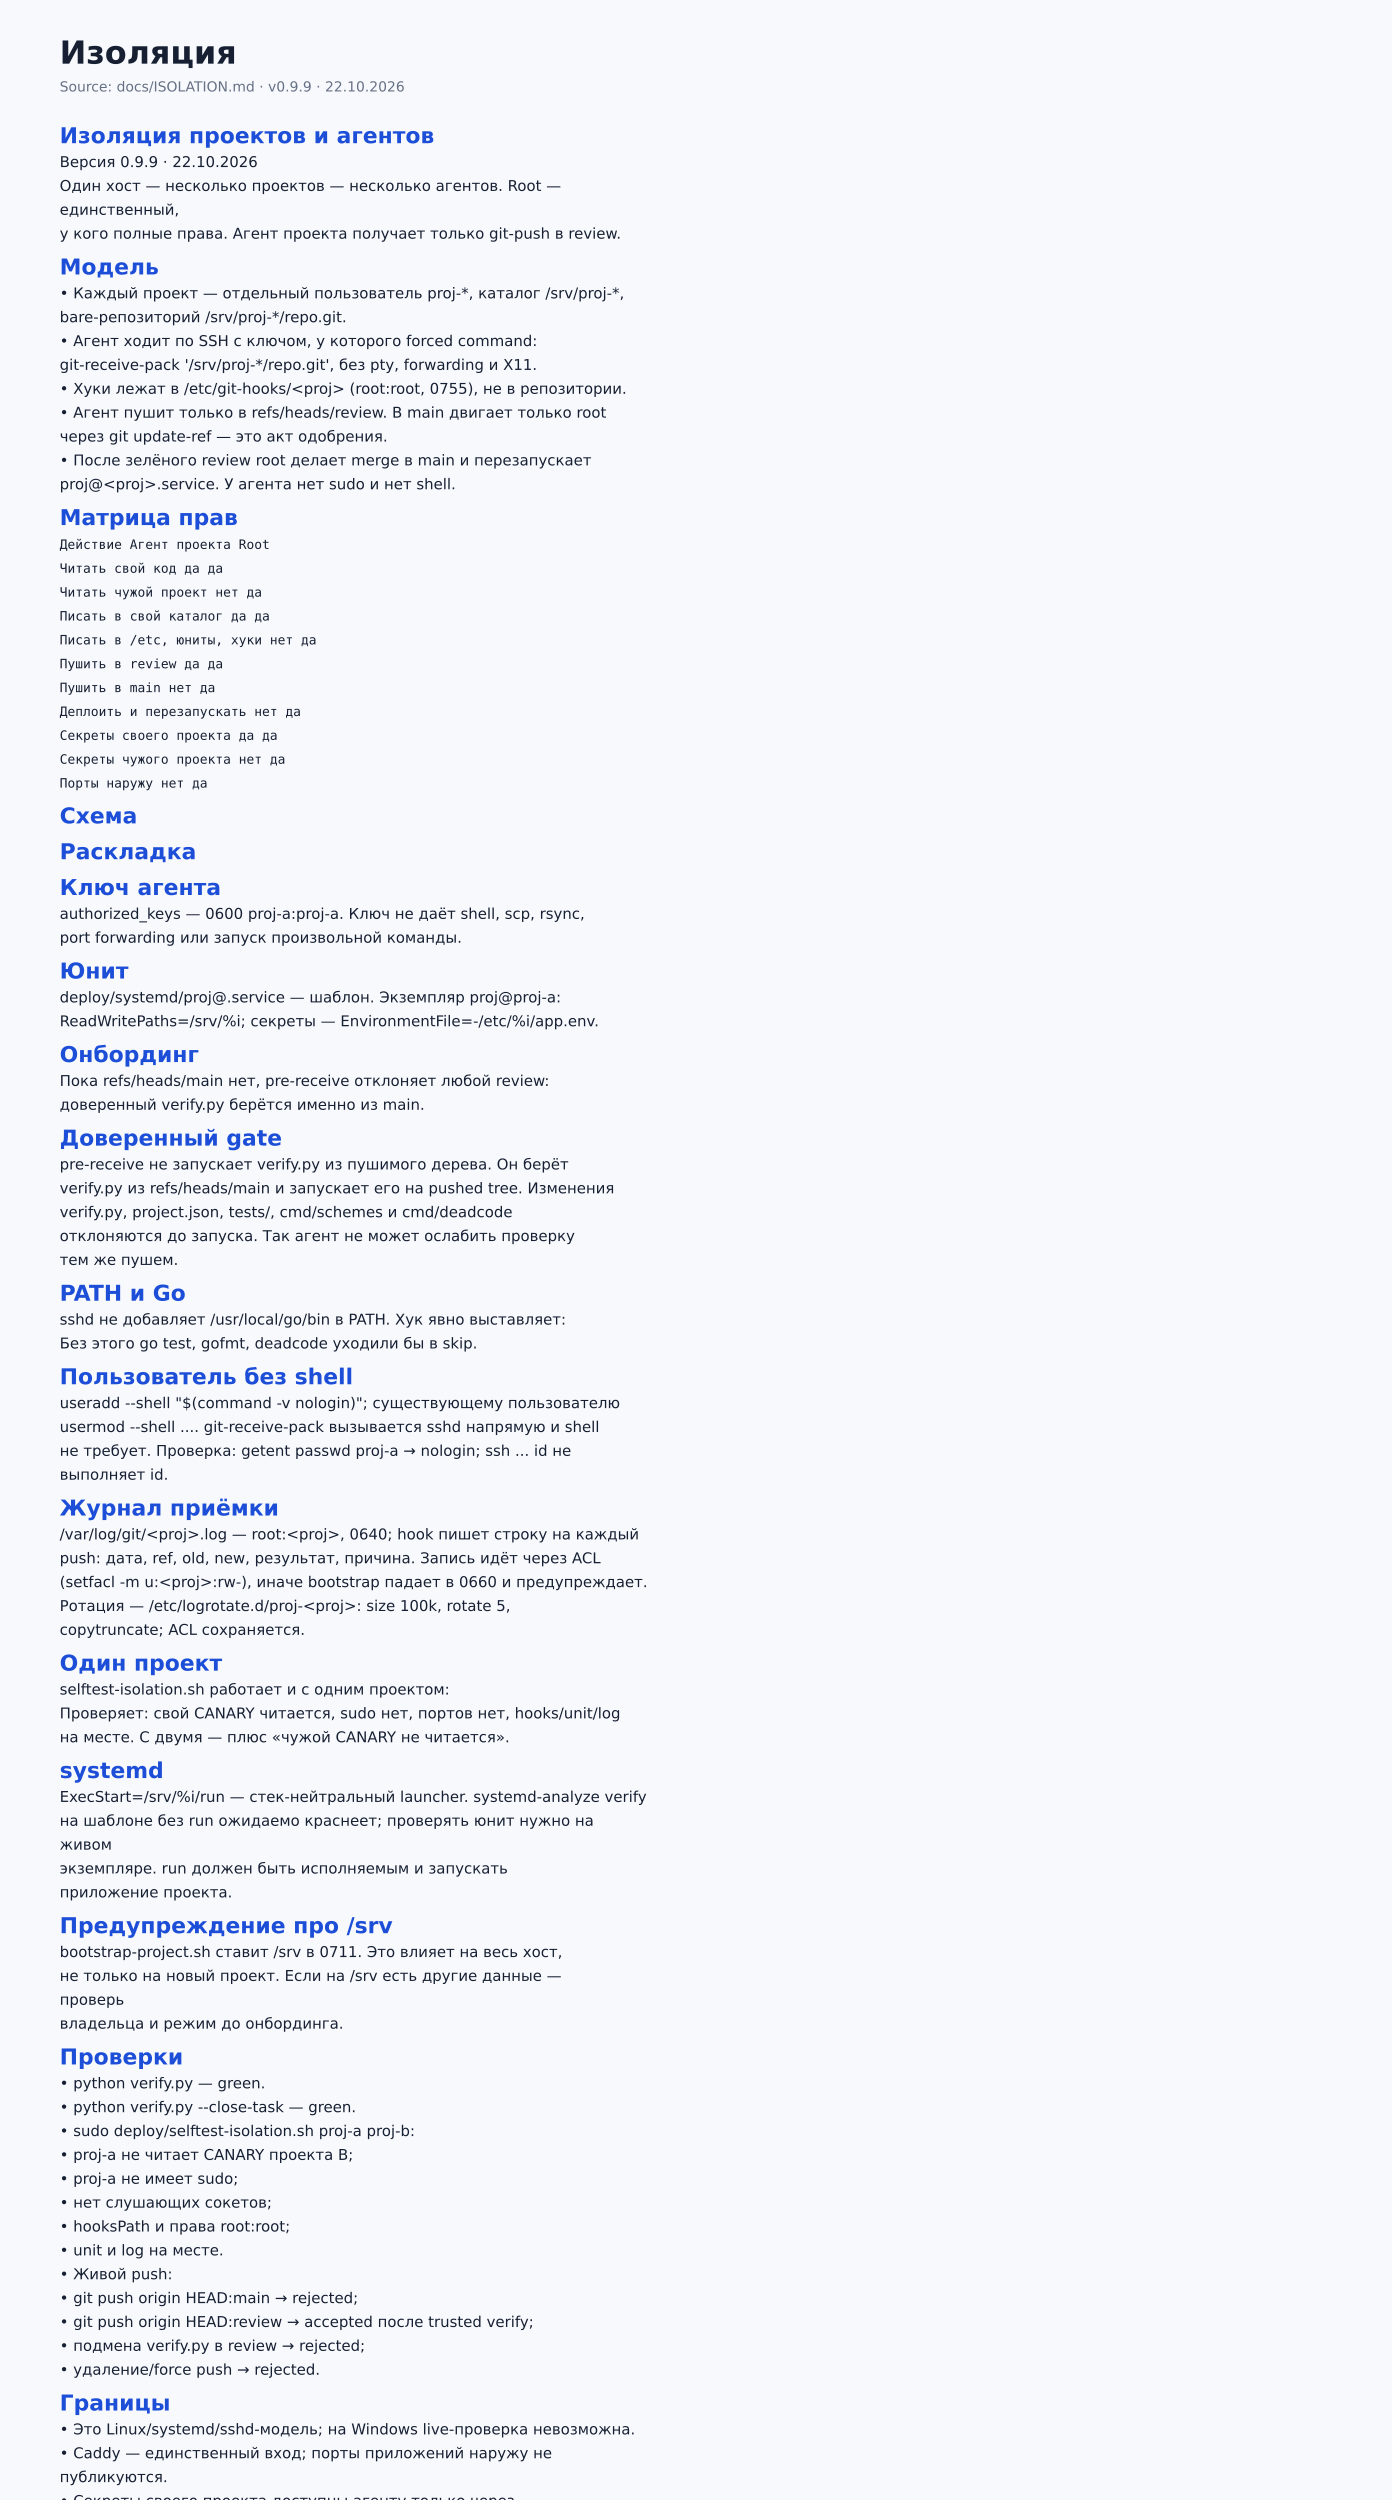
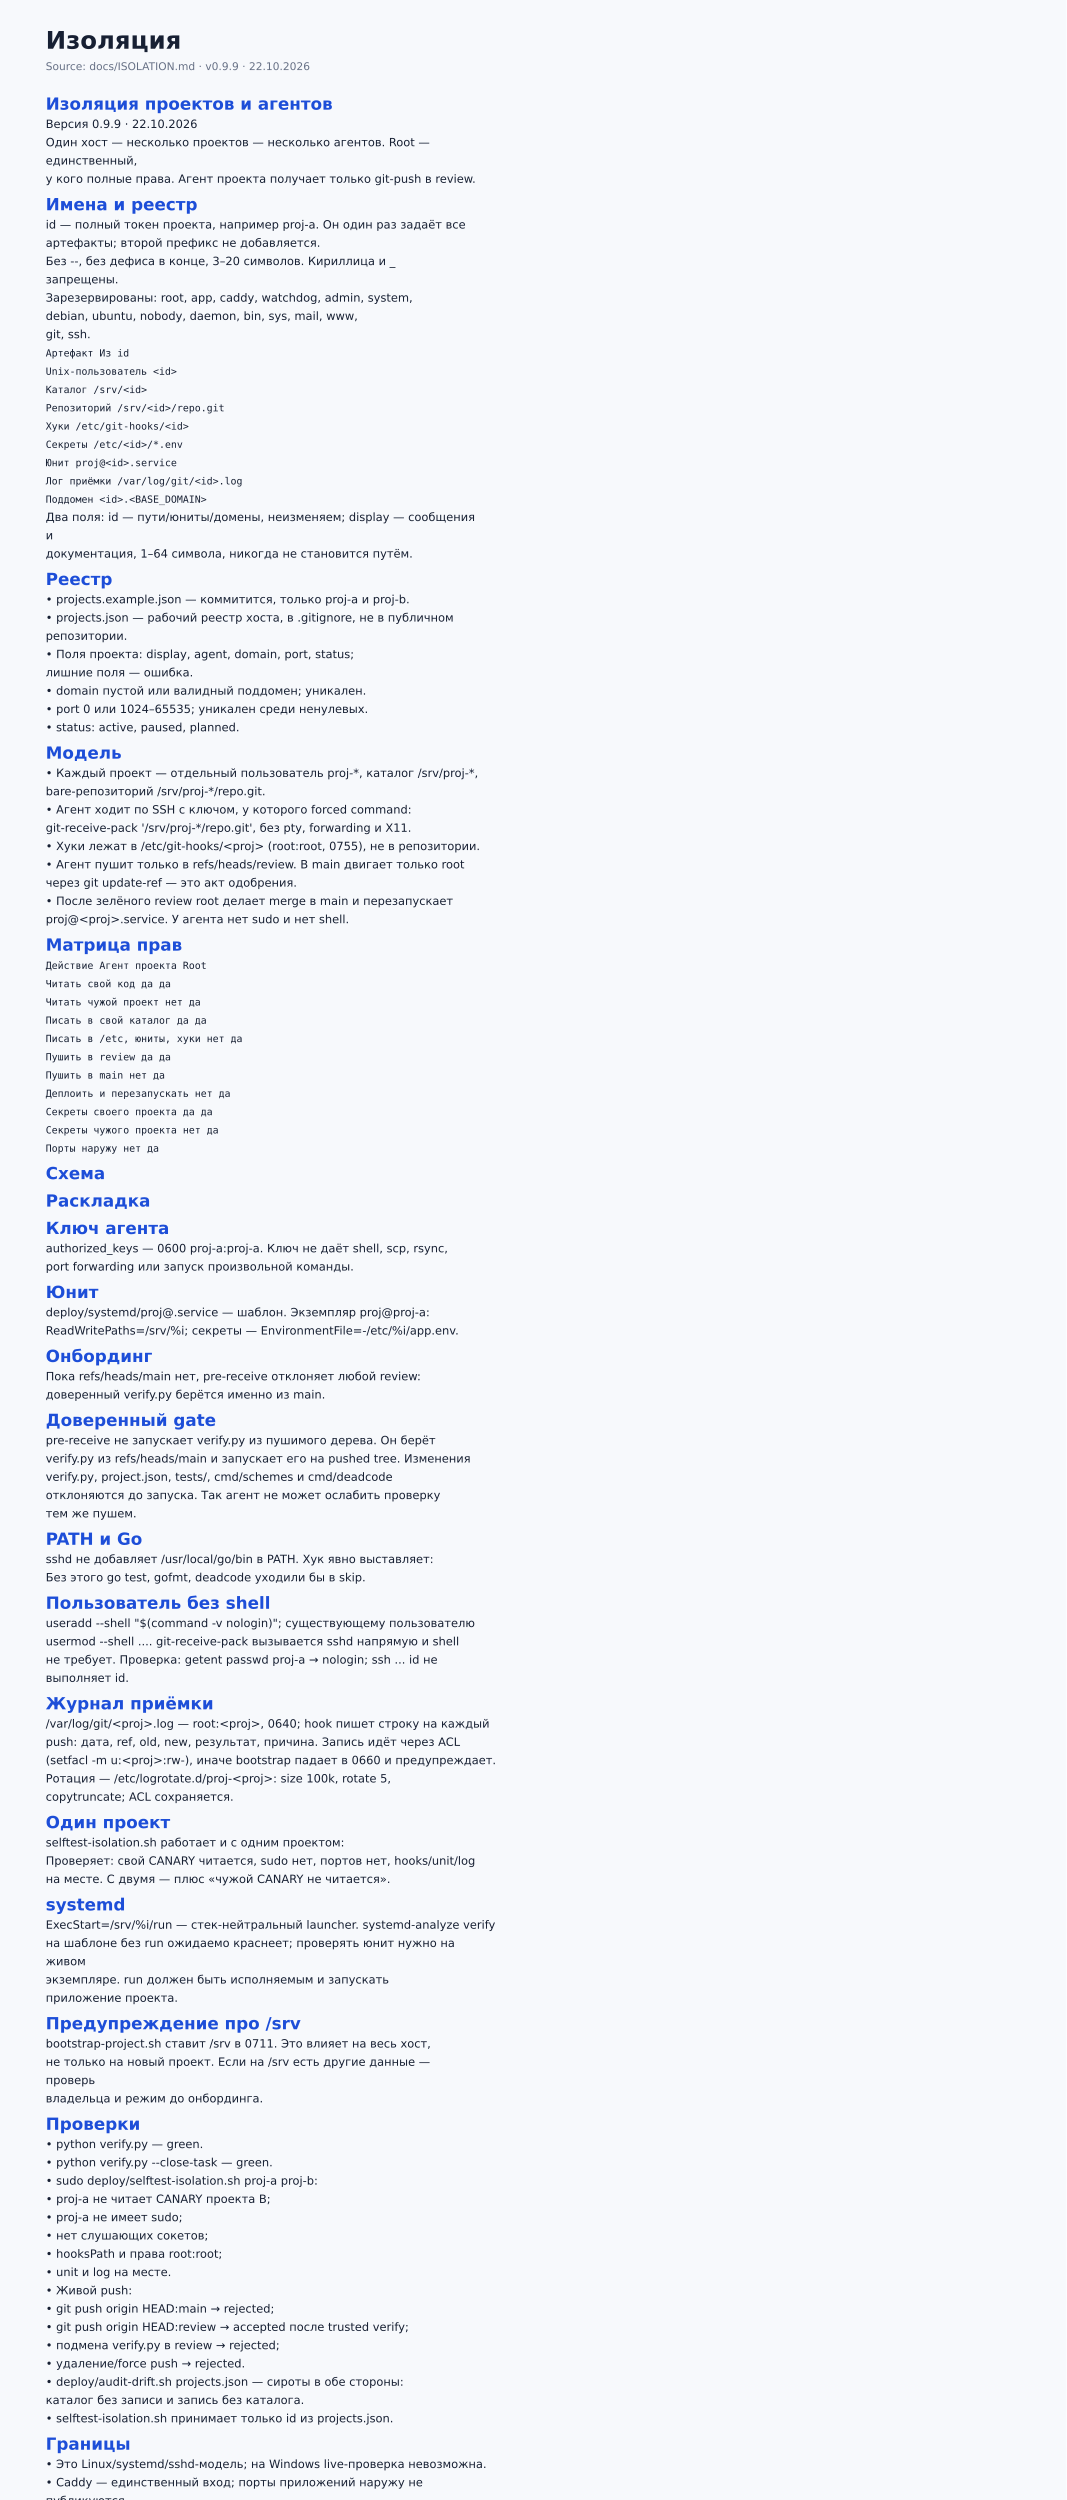
- <svg xmlns="http://www.w3.org/2000/svg" width="1400" height="2514" viewBox="0 0 1400 2514">
+ <svg xmlns="http://www.w3.org/2000/svg" width="1400" height="3282" viewBox="0 0 1400 3282">
  <rect width="1400" height="100%" fill="#f7f9fc" />
  <style>text{font-family:'DejaVu Sans',Arial,sans-serif;fill:#172033}.title{font-size:32px;font-weight:700}.sub{font-size:14px;fill:#667085}.h2{font-size:22px;font-weight:700;fill:#1d4ed8}.h3{font-size:18px;font-weight:700;fill:#172033}.p{font-size:15px}.bullet{font-size:15px}.table{font-family:'DejaVu Sans Mono',monospace;font-size:13px}</style>
  <text x="60" y="64" class="title">Изоляция</text>
  <text x="60" y="92" class="sub">Source: docs/ISOLATION.md · v0.9.9 · 22.10.2026</text>
  <text x="60" y="144" class="h2">Изоляция проектов и агентов</text>
  <text x="60" y="168" class="p">Версия 0.9.9 · 22.10.2026</text>
  <text x="60" y="192" class="p">Один хост — несколько проектов — несколько агентов. Root —</text>
  <text x="60" y="216" class="p">единственный,</text>
  <text x="60" y="240" class="p">у кого полные права. Агент проекта получает только git-push в review.</text>
-   <text x="60" y="276" class="h2">Модель</text>
-   <text x="60" y="300" class="bullet">• Каждый проект — отдельный пользователь proj-*, каталог /srv/proj-*,</text>
-   <text x="60" y="324" class="p">bare-репозиторий /srv/proj-*/repo.git.</text>
-   <text x="60" y="348" class="bullet">• Агент ходит по SSH с ключом, у которого forced command:</text>
-   <text x="60" y="372" class="p">git-receive-pack '/srv/proj-*/repo.git', без pty, forwarding и X11.</text>
-   <text x="60" y="396" class="bullet">• Хуки лежат в /etc/git-hooks/&lt;proj&gt; (root:root, 0755), не в репозитории.</text>
-   <text x="60" y="420" class="bullet">• Агент пушит только в refs/heads/review. В main двигает только root</text>
-   <text x="60" y="444" class="p">через git update-ref — это акт одобрения.</text>
-   <text x="60" y="468" class="bullet">• После зелёного review root делает merge в main и перезапускает</text>
-   <text x="60" y="492" class="p">proj@&lt;proj&gt;.service. У агента нет sudo и нет shell.</text>
-   <text x="60" y="528" class="h2">Матрица прав</text>
-   <text x="60" y="552" class="table">Действие Агент проекта Root</text>
-   <text x="60" y="576" class="table">Читать свой код да да</text>
-   <text x="60" y="600" class="table">Читать чужой проект нет да</text>
-   <text x="60" y="624" class="table">Писать в свой каталог да да</text>
-   <text x="60" y="648" class="table">Писать в /etc, юниты, хуки нет да</text>
-   <text x="60" y="672" class="table">Пушить в review да да</text>
-   <text x="60" y="696" class="table">Пушить в main нет да</text>
-   <text x="60" y="720" class="table">Деплоить и перезапускать нет да</text>
-   <text x="60" y="744" class="table">Секреты своего проекта да да</text>
-   <text x="60" y="768" class="table">Секреты чужого проекта нет да</text>
-   <text x="60" y="792" class="table">Порты наружу нет да</text>
-   <text x="60" y="828" class="h2">Схема</text>
-   <text x="60" y="864" class="h2">Раскладка</text>
-   <text x="60" y="900" class="h2">Ключ агента</text>
-   <text x="60" y="924" class="p">authorized_keys — 0600 proj-a:proj-a. Ключ не даёт shell, scp, rsync,</text>
-   <text x="60" y="948" class="p">port forwarding или запуск произвольной команды.</text>
-   <text x="60" y="984" class="h2">Юнит</text>
-   <text x="60" y="1008" class="p">deploy/systemd/proj@.service — шаблон. Экземпляр proj@proj-a:</text>
-   <text x="60" y="1032" class="p">ReadWritePaths=/srv/%i; секреты — EnvironmentFile=-/etc/%i/app.env.</text>
-   <text x="60" y="1068" class="h2">Онбординг</text>
-   <text x="60" y="1092" class="p">Пока refs/heads/main нет, pre-receive отклоняет любой review:</text>
-   <text x="60" y="1116" class="p">доверенный verify.py берётся именно из main.</text>
-   <text x="60" y="1152" class="h2">Доверенный gate</text>
-   <text x="60" y="1176" class="p">pre-receive не запускает verify.py из пушимого дерева. Он берёт</text>
-   <text x="60" y="1200" class="p">verify.py из refs/heads/main и запускает его на pushed tree. Изменения</text>
-   <text x="60" y="1224" class="p">verify.py, project.json, tests/, cmd/schemes и cmd/deadcode</text>
-   <text x="60" y="1248" class="p">отклоняются до запуска. Так агент не может ослабить проверку</text>
-   <text x="60" y="1272" class="p">тем же пушем.</text>
-   <text x="60" y="1308" class="h2">PATH и Go</text>
-   <text x="60" y="1332" class="p">sshd не добавляет /usr/local/go/bin в PATH. Хук явно выставляет:</text>
-   <text x="60" y="1356" class="p">Без этого go test, gofmt, deadcode уходили бы в skip.</text>
-   <text x="60" y="1392" class="h2">Пользователь без shell</text>
-   <text x="60" y="1416" class="p">useradd --shell "$(command -v nologin)"; существующему пользователю</text>
-   <text x="60" y="1440" class="p">usermod --shell .... git-receive-pack вызывается sshd напрямую и shell</text>
-   <text x="60" y="1464" class="p">не требует. Проверка: getent passwd proj-a → nologin; ssh ... id не</text>
-   <text x="60" y="1488" class="p">выполняет id.</text>
-   <text x="60" y="1524" class="h2">Журнал приёмки</text>
-   <text x="60" y="1548" class="p">/var/log/git/&lt;proj&gt;.log — root:&lt;proj&gt;, 0640; hook пишет строку на каждый</text>
-   <text x="60" y="1572" class="p">push: дата, ref, old, new, результат, причина. Запись идёт через ACL</text>
-   <text x="60" y="1596" class="p">(setfacl -m u:&lt;proj&gt;:rw-), иначе bootstrap падает в 0660 и предупреждает.</text>
-   <text x="60" y="1620" class="p">Ротация — /etc/logrotate.d/proj-&lt;proj&gt;: size 100k, rotate 5,</text>
-   <text x="60" y="1644" class="p">copytruncate; ACL сохраняется.</text>
-   <text x="60" y="1680" class="h2">Один проект</text>
-   <text x="60" y="1704" class="p">selftest-isolation.sh работает и с одним проектом:</text>
-   <text x="60" y="1728" class="p">Проверяет: свой CANARY читается, sudo нет, портов нет, hooks/unit/log</text>
-   <text x="60" y="1752" class="p">на месте. С двумя — плюс «чужой CANARY не читается».</text>
-   <text x="60" y="1788" class="h2">systemd</text>
-   <text x="60" y="1812" class="p">ExecStart=/srv/%i/run — стек-нейтральный launcher. systemd-analyze verify</text>
-   <text x="60" y="1836" class="p">на шаблоне без run ожидаемо краснеет; проверять юнит нужно на</text>
-   <text x="60" y="1860" class="p">живом</text>
-   <text x="60" y="1884" class="p">экземпляре. run должен быть исполняемым и запускать</text>
-   <text x="60" y="1908" class="p">приложение проекта.</text>
-   <text x="60" y="1944" class="h2">Предупреждение про /srv</text>
-   <text x="60" y="1968" class="p">bootstrap-project.sh ставит /srv в 0711. Это влияет на весь хост,</text>
-   <text x="60" y="1992" class="p">не только на новый проект. Если на /srv есть другие данные —</text>
-   <text x="60" y="2016" class="p">проверь</text>
-   <text x="60" y="2040" class="p">владельца и режим до онбординга.</text>
-   <text x="60" y="2076" class="h2">Проверки</text>
-   <text x="60" y="2100" class="bullet">• python verify.py — green.</text>
-   <text x="60" y="2124" class="bullet">• python verify.py --close-task — green.</text>
-   <text x="60" y="2148" class="bullet">• sudo deploy/selftest-isolation.sh proj-a proj-b:</text>
-   <text x="60" y="2172" class="bullet">• proj-a не читает CANARY проекта B;</text>
-   <text x="60" y="2196" class="bullet">• proj-a не имеет sudo;</text>
-   <text x="60" y="2220" class="bullet">• нет слушающих сокетов;</text>
-   <text x="60" y="2244" class="bullet">• hooksPath и права root:root;</text>
-   <text x="60" y="2268" class="bullet">• unit и log на месте.</text>
-   <text x="60" y="2292" class="bullet">• Живой push:</text>
-   <text x="60" y="2316" class="bullet">• git push origin HEAD:main → rejected;</text>
-   <text x="60" y="2340" class="bullet">• git push origin HEAD:review → accepted после trusted verify;</text>
-   <text x="60" y="2364" class="bullet">• подмена verify.py в review → rejected;</text>
-   <text x="60" y="2388" class="bullet">• удаление/force push → rejected.</text>
-   <text x="60" y="2424" class="h2">Границы</text>
-   <text x="60" y="2448" class="bullet">• Это Linux/systemd/sshd-модель; на Windows live-проверка невозможна.</text>
-   <text x="60" y="2472" class="bullet">• Caddy — единственный вход; порты приложений наружу не</text>
-   <text x="60" y="2496" class="p">публикуются.</text>
-   <text x="60" y="2520" class="bullet">• Секреты своего проекта доступны агенту только через</text>
-   <text x="60" y="2544" class="p">запущенный процесс</text>
-   <text x="60" y="2568" class="p">или явно выданный env; в репозитории секретов нет.</text>
-   <text x="60" y="2592" class="bullet">• Нового правила нет: политика живёт в PROJECT.md, этом файле и</text>
-   <text x="60" y="2616" class="p">PROCESS.md.</text>
+   <text x="60" y="276" class="h2">Имена и реестр</text>
+   <text x="60" y="300" class="p">id — полный токен проекта, например proj-a. Он один раз задаёт все</text>
+   <text x="60" y="324" class="p">артефакты; второй префикс не добавляется.</text>
+   <text x="60" y="348" class="p">Без --, без дефиса в конце, 3–20 символов. Кириллица и _</text>
+   <text x="60" y="372" class="p">запрещены.</text>
+   <text x="60" y="396" class="p">Зарезервированы: root, app, caddy, watchdog, admin, system,</text>
+   <text x="60" y="420" class="p">debian, ubuntu, nobody, daemon, bin, sys, mail, www,</text>
+   <text x="60" y="444" class="p">git, ssh.</text>
+   <text x="60" y="468" class="table">Артефакт Из id</text>
+   <text x="60" y="492" class="table">Unix-пользователь &lt;id&gt;</text>
+   <text x="60" y="516" class="table">Каталог /srv/&lt;id&gt;</text>
+   <text x="60" y="540" class="table">Репозиторий /srv/&lt;id&gt;/repo.git</text>
+   <text x="60" y="564" class="table">Хуки /etc/git-hooks/&lt;id&gt;</text>
+   <text x="60" y="588" class="table">Секреты /etc/&lt;id&gt;/*.env</text>
+   <text x="60" y="612" class="table">Юнит proj@&lt;id&gt;.service</text>
+   <text x="60" y="636" class="table">Лог приёмки /var/log/git/&lt;id&gt;.log</text>
+   <text x="60" y="660" class="table">Поддомен &lt;id&gt;.&lt;BASE_DOMAIN&gt;</text>
+   <text x="60" y="684" class="p">Два поля: id — пути/юниты/домены, неизменяем; display — сообщения</text>
+   <text x="60" y="708" class="p">и</text>
+   <text x="60" y="732" class="p">документация, 1–64 символа, никогда не становится путём.</text>
+   <text x="60" y="768" class="h2">Реестр</text>
+   <text x="60" y="792" class="bullet">• projects.example.json — коммитится, только proj-a и proj-b.</text>
+   <text x="60" y="816" class="bullet">• projects.json — рабочий реестр хоста, в .gitignore, не в публичном</text>
+   <text x="60" y="840" class="p">репозитории.</text>
+   <text x="60" y="864" class="bullet">• Поля проекта: display, agent, domain, port, status;</text>
+   <text x="60" y="888" class="p">лишние поля — ошибка.</text>
+   <text x="60" y="912" class="bullet">• domain пустой или валидный поддомен; уникален.</text>
+   <text x="60" y="936" class="bullet">• port 0 или 1024–65535; уникален среди ненулевых.</text>
+   <text x="60" y="960" class="bullet">• status: active, paused, planned.</text>
+   <text x="60" y="996" class="h2">Модель</text>
+   <text x="60" y="1020" class="bullet">• Каждый проект — отдельный пользователь proj-*, каталог /srv/proj-*,</text>
+   <text x="60" y="1044" class="p">bare-репозиторий /srv/proj-*/repo.git.</text>
+   <text x="60" y="1068" class="bullet">• Агент ходит по SSH с ключом, у которого forced command:</text>
+   <text x="60" y="1092" class="p">git-receive-pack '/srv/proj-*/repo.git', без pty, forwarding и X11.</text>
+   <text x="60" y="1116" class="bullet">• Хуки лежат в /etc/git-hooks/&lt;proj&gt; (root:root, 0755), не в репозитории.</text>
+   <text x="60" y="1140" class="bullet">• Агент пушит только в refs/heads/review. В main двигает только root</text>
+   <text x="60" y="1164" class="p">через git update-ref — это акт одобрения.</text>
+   <text x="60" y="1188" class="bullet">• После зелёного review root делает merge в main и перезапускает</text>
+   <text x="60" y="1212" class="p">proj@&lt;proj&gt;.service. У агента нет sudo и нет shell.</text>
+   <text x="60" y="1248" class="h2">Матрица прав</text>
+   <text x="60" y="1272" class="table">Действие Агент проекта Root</text>
+   <text x="60" y="1296" class="table">Читать свой код да да</text>
+   <text x="60" y="1320" class="table">Читать чужой проект нет да</text>
+   <text x="60" y="1344" class="table">Писать в свой каталог да да</text>
+   <text x="60" y="1368" class="table">Писать в /etc, юниты, хуки нет да</text>
+   <text x="60" y="1392" class="table">Пушить в review да да</text>
+   <text x="60" y="1416" class="table">Пушить в main нет да</text>
+   <text x="60" y="1440" class="table">Деплоить и перезапускать нет да</text>
+   <text x="60" y="1464" class="table">Секреты своего проекта да да</text>
+   <text x="60" y="1488" class="table">Секреты чужого проекта нет да</text>
+   <text x="60" y="1512" class="table">Порты наружу нет да</text>
+   <text x="60" y="1548" class="h2">Схема</text>
+   <text x="60" y="1584" class="h2">Раскладка</text>
+   <text x="60" y="1620" class="h2">Ключ агента</text>
+   <text x="60" y="1644" class="p">authorized_keys — 0600 proj-a:proj-a. Ключ не даёт shell, scp, rsync,</text>
+   <text x="60" y="1668" class="p">port forwarding или запуск произвольной команды.</text>
+   <text x="60" y="1704" class="h2">Юнит</text>
+   <text x="60" y="1728" class="p">deploy/systemd/proj@.service — шаблон. Экземпляр proj@proj-a:</text>
+   <text x="60" y="1752" class="p">ReadWritePaths=/srv/%i; секреты — EnvironmentFile=-/etc/%i/app.env.</text>
+   <text x="60" y="1788" class="h2">Онбординг</text>
+   <text x="60" y="1812" class="p">Пока refs/heads/main нет, pre-receive отклоняет любой review:</text>
+   <text x="60" y="1836" class="p">доверенный verify.py берётся именно из main.</text>
+   <text x="60" y="1872" class="h2">Доверенный gate</text>
+   <text x="60" y="1896" class="p">pre-receive не запускает verify.py из пушимого дерева. Он берёт</text>
+   <text x="60" y="1920" class="p">verify.py из refs/heads/main и запускает его на pushed tree. Изменения</text>
+   <text x="60" y="1944" class="p">verify.py, project.json, tests/, cmd/schemes и cmd/deadcode</text>
+   <text x="60" y="1968" class="p">отклоняются до запуска. Так агент не может ослабить проверку</text>
+   <text x="60" y="1992" class="p">тем же пушем.</text>
+   <text x="60" y="2028" class="h2">PATH и Go</text>
+   <text x="60" y="2052" class="p">sshd не добавляет /usr/local/go/bin в PATH. Хук явно выставляет:</text>
+   <text x="60" y="2076" class="p">Без этого go test, gofmt, deadcode уходили бы в skip.</text>
+   <text x="60" y="2112" class="h2">Пользователь без shell</text>
+   <text x="60" y="2136" class="p">useradd --shell "$(command -v nologin)"; существующему пользователю</text>
+   <text x="60" y="2160" class="p">usermod --shell .... git-receive-pack вызывается sshd напрямую и shell</text>
+   <text x="60" y="2184" class="p">не требует. Проверка: getent passwd proj-a → nologin; ssh ... id не</text>
+   <text x="60" y="2208" class="p">выполняет id.</text>
+   <text x="60" y="2244" class="h2">Журнал приёмки</text>
+   <text x="60" y="2268" class="p">/var/log/git/&lt;proj&gt;.log — root:&lt;proj&gt;, 0640; hook пишет строку на каждый</text>
+   <text x="60" y="2292" class="p">push: дата, ref, old, new, результат, причина. Запись идёт через ACL</text>
+   <text x="60" y="2316" class="p">(setfacl -m u:&lt;proj&gt;:rw-), иначе bootstrap падает в 0660 и предупреждает.</text>
+   <text x="60" y="2340" class="p">Ротация — /etc/logrotate.d/proj-&lt;proj&gt;: size 100k, rotate 5,</text>
+   <text x="60" y="2364" class="p">copytruncate; ACL сохраняется.</text>
+   <text x="60" y="2400" class="h2">Один проект</text>
+   <text x="60" y="2424" class="p">selftest-isolation.sh работает и с одним проектом:</text>
+   <text x="60" y="2448" class="p">Проверяет: свой CANARY читается, sudo нет, портов нет, hooks/unit/log</text>
+   <text x="60" y="2472" class="p">на месте. С двумя — плюс «чужой CANARY не читается».</text>
+   <text x="60" y="2508" class="h2">systemd</text>
+   <text x="60" y="2532" class="p">ExecStart=/srv/%i/run — стек-нейтральный launcher. systemd-analyze verify</text>
+   <text x="60" y="2556" class="p">на шаблоне без run ожидаемо краснеет; проверять юнит нужно на</text>
+   <text x="60" y="2580" class="p">живом</text>
+   <text x="60" y="2604" class="p">экземпляре. run должен быть исполняемым и запускать</text>
+   <text x="60" y="2628" class="p">приложение проекта.</text>
+   <text x="60" y="2664" class="h2">Предупреждение про /srv</text>
+   <text x="60" y="2688" class="p">bootstrap-project.sh ставит /srv в 0711. Это влияет на весь хост,</text>
+   <text x="60" y="2712" class="p">не только на новый проект. Если на /srv есть другие данные —</text>
+   <text x="60" y="2736" class="p">проверь</text>
+   <text x="60" y="2760" class="p">владельца и режим до онбординга.</text>
+   <text x="60" y="2796" class="h2">Проверки</text>
+   <text x="60" y="2820" class="bullet">• python verify.py — green.</text>
+   <text x="60" y="2844" class="bullet">• python verify.py --close-task — green.</text>
+   <text x="60" y="2868" class="bullet">• sudo deploy/selftest-isolation.sh proj-a proj-b:</text>
+   <text x="60" y="2892" class="bullet">• proj-a не читает CANARY проекта B;</text>
+   <text x="60" y="2916" class="bullet">• proj-a не имеет sudo;</text>
+   <text x="60" y="2940" class="bullet">• нет слушающих сокетов;</text>
+   <text x="60" y="2964" class="bullet">• hooksPath и права root:root;</text>
+   <text x="60" y="2988" class="bullet">• unit и log на месте.</text>
+   <text x="60" y="3012" class="bullet">• Живой push:</text>
+   <text x="60" y="3036" class="bullet">• git push origin HEAD:main → rejected;</text>
+   <text x="60" y="3060" class="bullet">• git push origin HEAD:review → accepted после trusted verify;</text>
+   <text x="60" y="3084" class="bullet">• подмена verify.py в review → rejected;</text>
+   <text x="60" y="3108" class="bullet">• удаление/force push → rejected.</text>
+   <text x="60" y="3132" class="bullet">• deploy/audit-drift.sh projects.json — сироты в обе стороны:</text>
+   <text x="60" y="3156" class="p">каталог без записи и запись без каталога.</text>
+   <text x="60" y="3180" class="bullet">• selftest-isolation.sh принимает только id из projects.json.</text>
+   <text x="60" y="3216" class="h2">Границы</text>
+   <text x="60" y="3240" class="bullet">• Это Linux/systemd/sshd-модель; на Windows live-проверка невозможна.</text>
+   <text x="60" y="3264" class="bullet">• Caddy — единственный вход; порты приложений наружу не</text>
+   <text x="60" y="3288" class="p">публикуются.</text>
+   <text x="60" y="3312" class="bullet">• Секреты своего проекта доступны агенту только через</text>
+   <text x="60" y="3336" class="p">запущенный процесс</text>
+   <text x="60" y="3360" class="p">или явно выданный env; в репозитории секретов нет.</text>
+   <text x="60" y="3384" class="bullet">• Нового правила нет: политика живёт в PROJECT.md, этом файле и</text>
+   <text x="60" y="3408" class="p">PROCESS.md.</text>
</svg>
